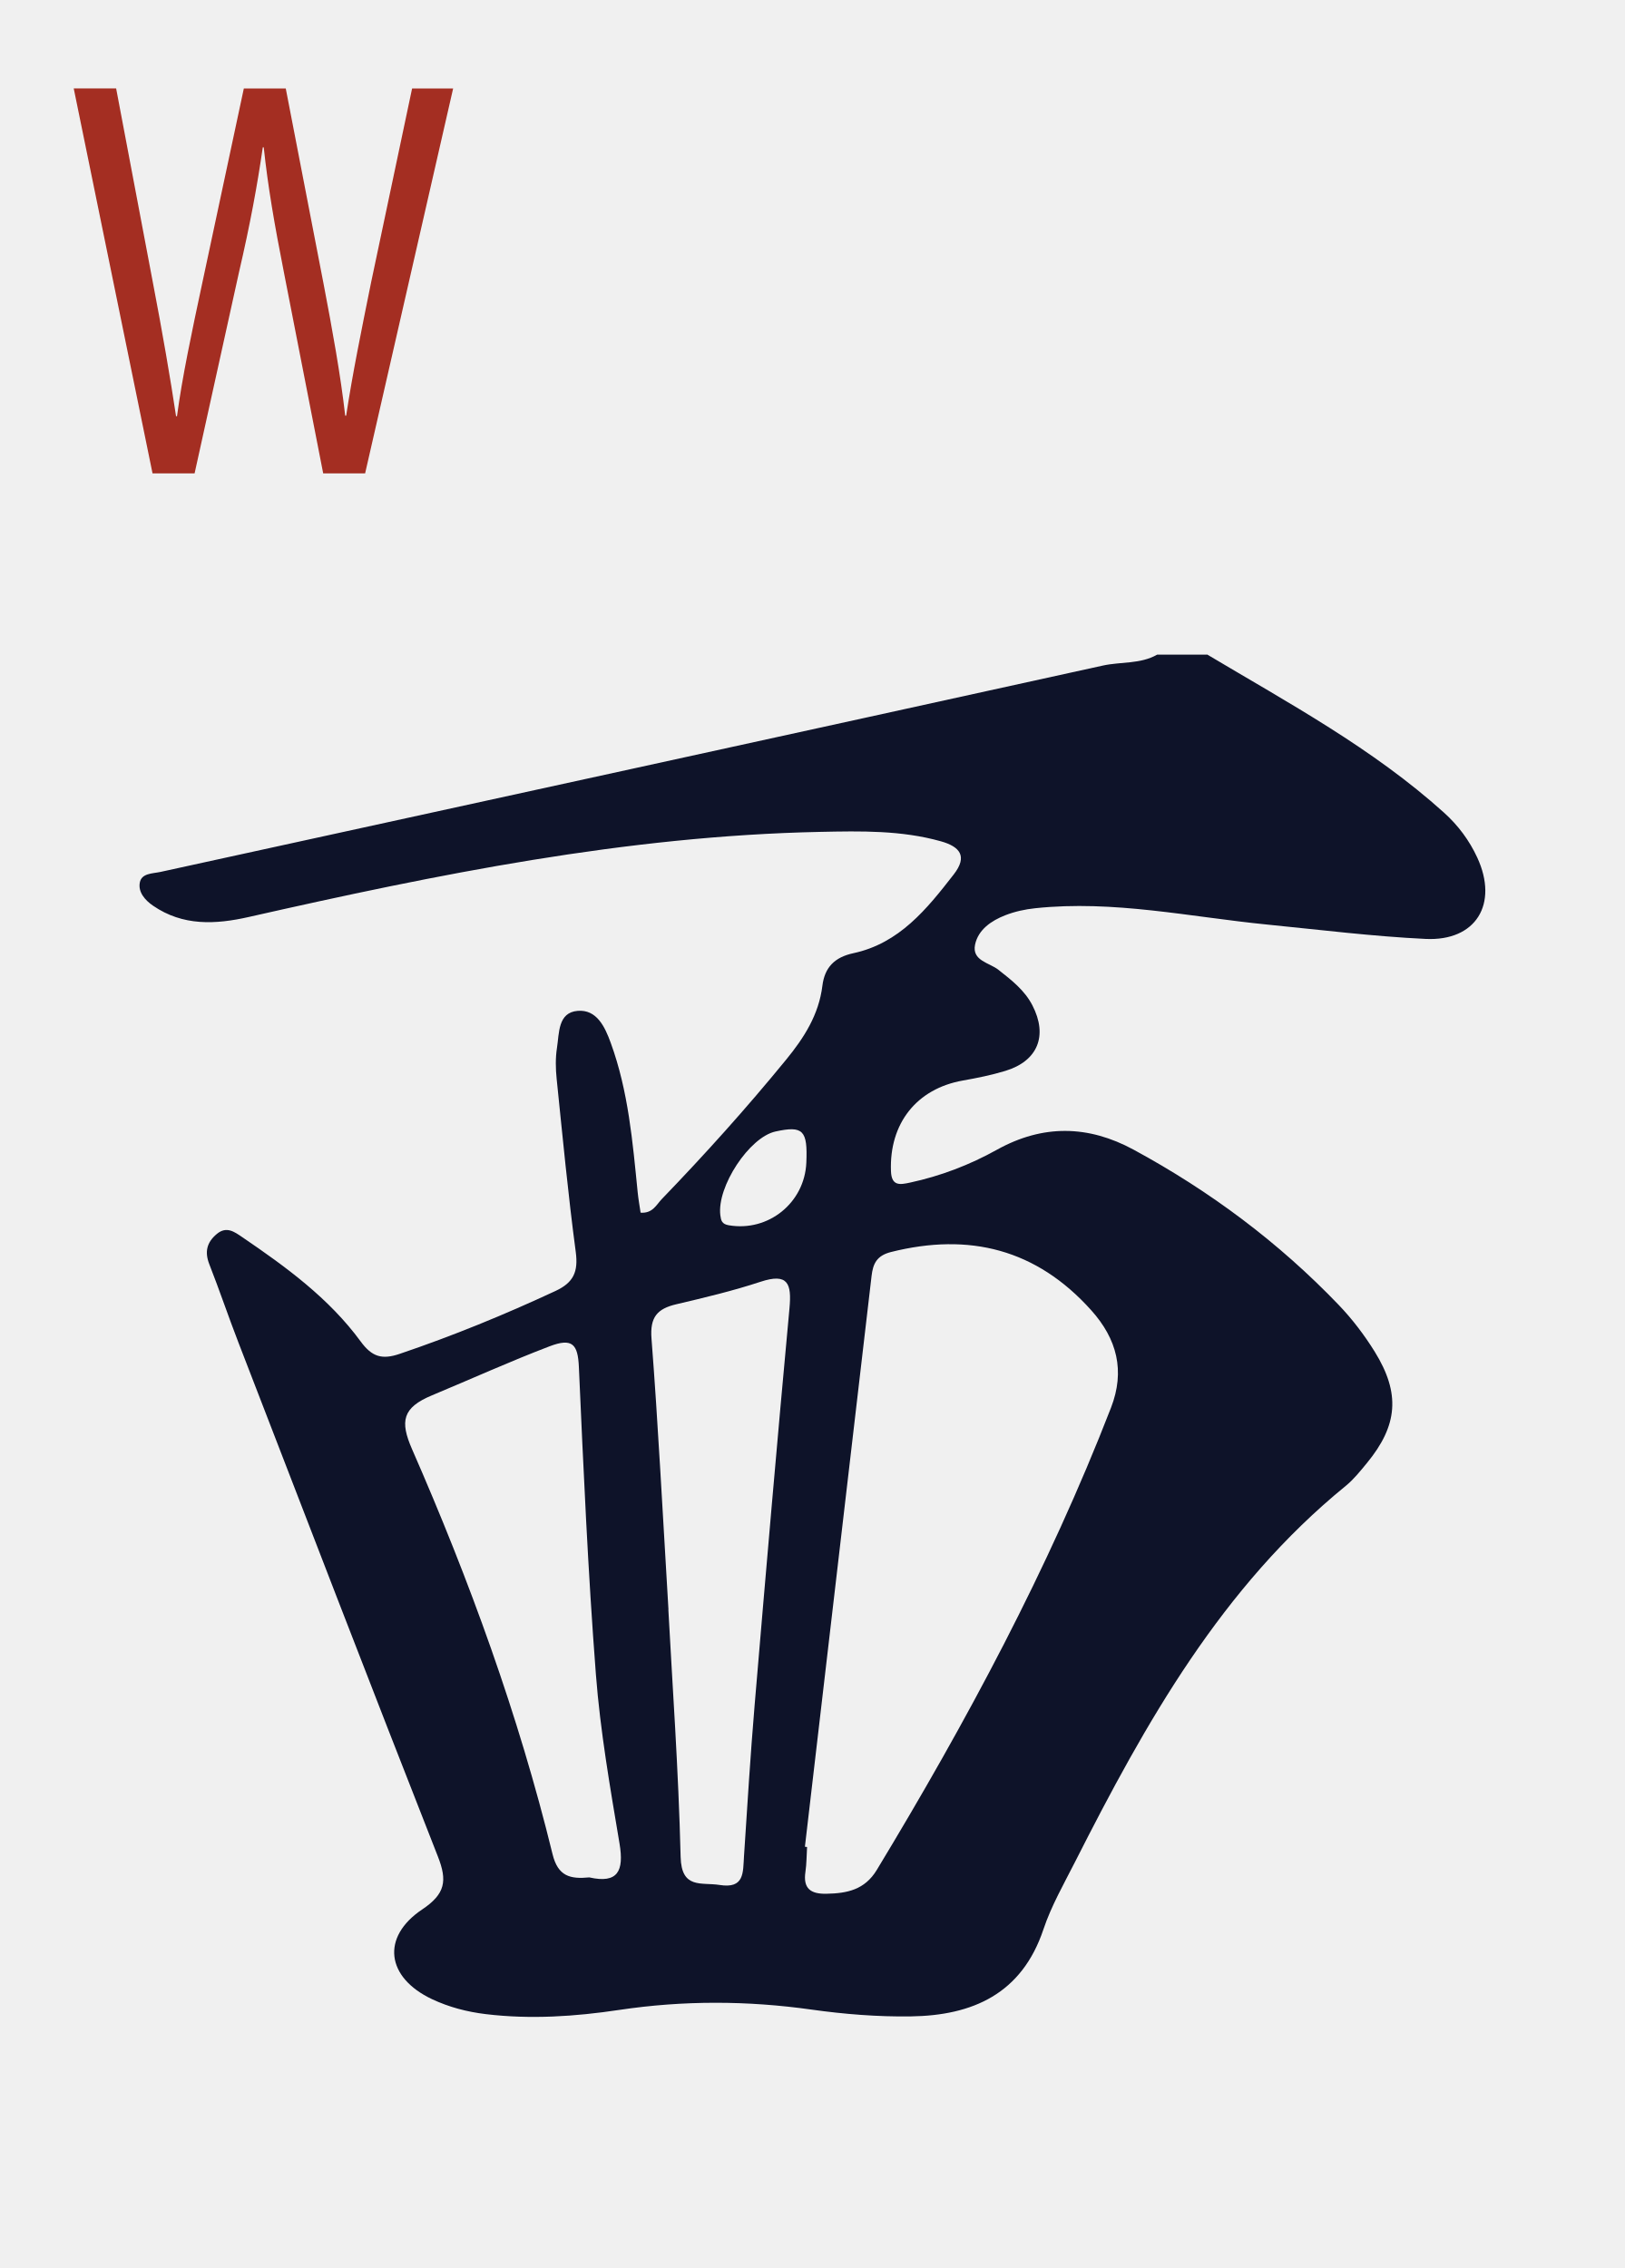
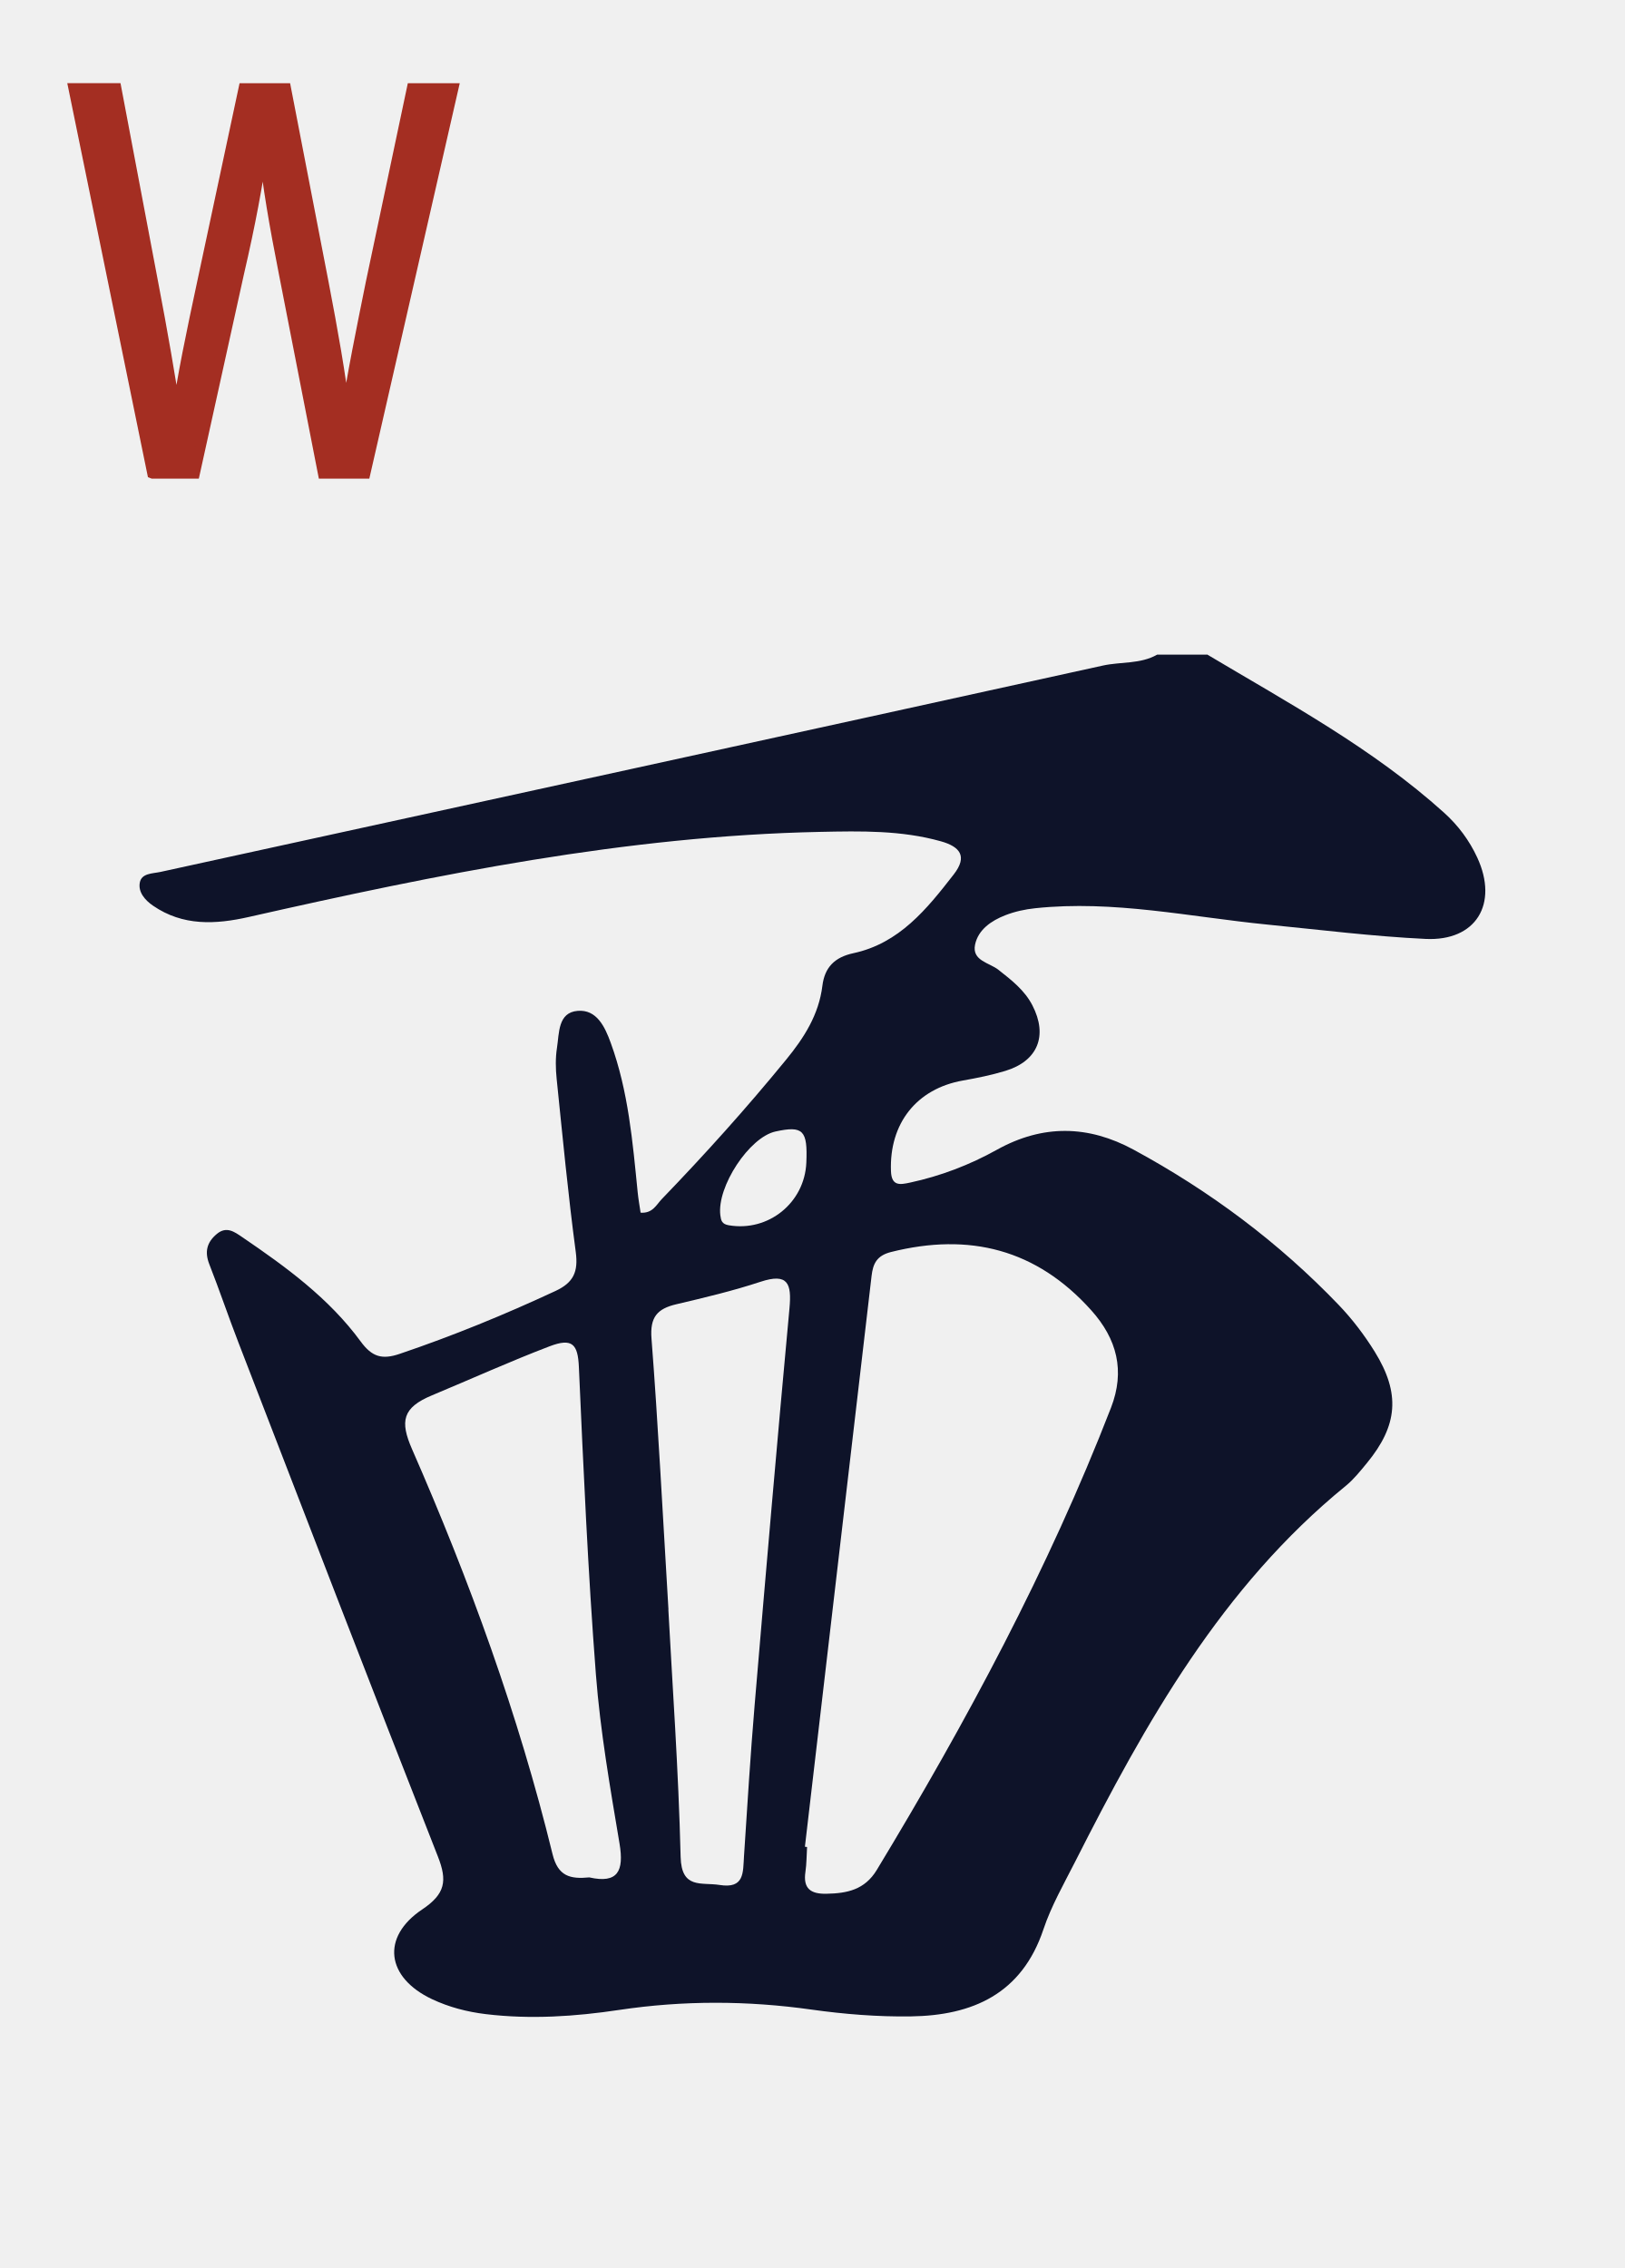
<svg xmlns="http://www.w3.org/2000/svg" id="Layer_1" data-name="Layer 1" viewBox="0 0 308.499 430.712" version="1.1" width="308.499" height="430.712">
  <defs id="defs1">
    <style id="style1">
      .cls-1 {
        fill: #fff;
      }

      .cls-2 {
        fill: #0e1329;
      }

      .cls-3 {
        fill: #831618;
      }
    </style>
  </defs>
  <g id="g2" transform="translate(-92.77996,-24.63989)" style="fill:none">
    <path d="m 401.27,291.39 c 0,-77.26 0.02,-154.52 0,-231.78 0,-10.23 -3.92,-18.78 -11.41,-25.72 -7.13,-6.62 -15.7,-9.27 -25.28,-9.25 -19.92,0.03 -39.84,0.03 -59.76,0.03 -58.61,0 -117.22,-0.02 -175.83,-0.03 -11.25,0 -20.56,4.3 -27.93,12.8 -6.22,7.16 -8.29,15.61 -8.28,24.93 0.08,59.07 0.04,118.14 0.04,177.2 0,49.28 -0.01,98.56 0,147.85 0,11.62 -0.06,23.25 0.17,34.87 0.17,8.15 3.5,15.14 8.97,21.14 8.01,8.79 18.14,11.81 29.79,11.79 72.42,-0.12 144.85,-0.03 217.27,-0.1 7.93,-0.01 15.93,0.83 23.79,-0.63 16.91,-3.15 28.43,-17.49 28.44,-35.31 0.03,-42.6 -0.01,-85.2 -0.01,-127.81 z m -2.41,-51.45 h -0.05 c 0,58.95 0,117.9 0,176.85 0,4.97 -0.29,9.89 -2.05,14.62 -4.77,12.86 -17.1,21.24 -31.42,21.24 -76.68,0 -153.37,-0.02 -230.04,-0.03 -2.54,0 -5.07,0.06 -7.6,-0.03 -18.05,-0.64 -31.62,-14.17 -32.34,-32.2 -0.03,-0.92 -0.02,-1.84 -0.02,-2.76 0,-118.48 0.02,-236.95 -0.03,-355.43 0,-9.66 2.6,-18.14 9.55,-25.07 6.91,-6.88 15.25,-9.94 24.95,-9.93 56.53,0.06 113.07,0.03 169.6,0.03 22.11,0 44.22,-0.09 66.32,0.03 16.42,0.09 29.42,10.83 32.51,26.54 0.83,4.21 0.62,8.48 0.62,12.74 0,57.8 0,115.6 0,173.4 z" id="path1" style="fill:none" />
    <path class="cls-1" d="m 398.86,239.93 h -0.05 c 0,58.95 0,117.9 0,176.85 0,4.97 -0.29,9.89 -2.05,14.62 -4.77,12.86 -17.1,21.24 -31.42,21.24 -76.68,0 -153.37,-0.02 -230.04,-0.03 -2.54,0 -5.07,0.06 -7.6,-0.03 -18.05,-0.64 -31.62,-14.17 -32.34,-32.2 -0.03,-0.92 -0.02,-1.84 -0.02,-2.76 0,-118.48 0.02,-236.95 -0.03,-355.43 0,-9.66 2.6,-18.14 9.55,-25.07 6.91,-6.88 15.25,-9.94 24.95,-9.93 56.53,0.06 113.07,0.03 169.6,0.03 22.11,0 44.22,-0.09 66.32,0.03 16.42,0.09 29.42,10.83 32.51,26.54 0.83,4.21 0.62,8.48 0.62,12.74 0,57.8 0,115.6 0,173.4 z" id="path2" style="fill:none" />
  </g>
-   <path class="cls-3" d="M 28.961,89.884 14,16.795 h 8.053 l 6.998,36.976 c 1.752,9.114 3.325,18.217 4.379,25.271 H 33.608 c 0.965,-7.265 2.797,-15.936 4.817,-25.371 l 7.874,-36.866 h 7.963 l 7.177,37.087 c 1.662,8.671 3.235,17.353 4.111,25.05 h 0.179 c 1.224,-8.029 2.887,-16.157 4.728,-25.271 l 7.793,-36.866 h 7.793 L 69.331,89.895 H 61.368 L 53.932,51.833 C 52.091,42.509 50.866,35.355 50.08,27.979 h -0.179 c -1.055,7.265 -2.359,14.418 -4.549,23.854 l -8.401,38.062 h -7.963 z" id="path3" style="stroke-width:0.995;fill:#a42e22;fill-opacity:1" />
+   <path class="cls-3" d="M 28.961,89.884 14,16.795 h 8.053 l 6.998,36.976 c 1.752,9.114 3.325,18.217 4.379,25.271 H 33.608 c 0.965,-7.265 2.797,-15.936 4.817,-25.371 l 7.874,-36.866 h 7.963 l 7.177,37.087 c 1.662,8.671 3.235,17.353 4.111,25.05 h 0.179 c 1.224,-8.029 2.887,-16.157 4.728,-25.271 l 7.793,-36.866 h 7.793 L 69.331,89.895 H 61.368 L 53.932,51.833 C 52.091,42.509 50.866,35.355 50.08,27.979 h -0.179 c -1.055,7.265 -2.359,14.418 -4.549,23.854 l -8.401,38.062 h -7.963 z" id="path3" style="stroke-width:2;fill:#a42e22;fill-opacity:1;stroke:#a42e22;stroke-opacity:1;stroke-dasharray:none" />
  <path class="cls-2" d="m 229.21,124.29 c 15.52,9.25 31.47,17.85 45.01,30.06 2.68,2.42 4.8,5.28 6.29,8.51 4.07,8.82 -0.25,15.91 -9.81,15.45 -10.02,-0.48 -20.01,-1.73 -30.01,-2.72 -14.68,-1.45 -29.23,-4.69 -44.11,-3.11 -1.93,0.2 -3.9,0.63 -5.71,1.34 -2.63,1.03 -5.12,2.72 -5.72,5.57 -0.64,3.07 2.73,3.43 4.43,4.78 2.5,1.97 4.98,3.88 6.46,6.76 2.97,5.76 1.02,10.57 -5.14,12.44 -2.63,0.8 -5.35,1.35 -8.06,1.83 -8.79,1.55 -14,8.16 -13.66,17.22 0.11,2.88 1.73,2.57 3.6,2.17 5.83,-1.25 11.36,-3.37 16.53,-6.25 8.71,-4.84 17.34,-4.67 25.94,-0.01 14.48,7.85 27.56,17.6 38.96,29.5 2.57,2.68 4.87,5.71 6.83,8.87 4.91,7.93 4.39,14 -1.48,21.14 -1.25,1.52 -2.5,3.09 -4.01,4.33 -23.55,19.19 -37.99,44.92 -51.4,71.39 -2.14,4.22 -4.53,8.38 -6.02,12.84 -4.11,12.27 -13.46,16.37 -25.19,16.53 -6.28,0.09 -12.62,-0.42 -18.84,-1.29 -12.2,-1.72 -24.33,-1.76 -36.51,0.06 -8.4,1.26 -16.85,1.82 -25.34,0.8 -3.56,-0.43 -6.98,-1.32 -10.21,-2.84 -8.68,-4.09 -9.75,-11.77 -1.86,-17.05 4.39,-2.94 4.78,-5.44 2.97,-10.04 -12.76,-32.45 -25.28,-65 -37.84,-97.52 -1.92,-4.96 -3.62,-10 -5.56,-14.95 -0.93,-2.37 -0.48,-4.18 1.43,-5.77 1.83,-1.52 3.34,-0.39 4.8,0.6 8.33,5.67 16.49,11.61 22.51,19.83 2.13,2.91 4.03,3.5 7.4,2.35 10.1,-3.42 19.92,-7.44 29.58,-11.94 3.44,-1.6 4.35,-3.64 3.86,-7.39 -1.46,-10.93 -2.5,-21.93 -3.63,-32.9 -0.2,-1.94 -0.24,-3.96 0.06,-5.88 0.44,-2.8 0.16,-6.72 3.93,-7.03 3.62,-0.3 5.17,3.02 6.28,6.08 3.35,9.18 4.16,18.81 5.12,28.42 0.13,1.3 0.37,2.58 0.55,3.83 2.3,0.16 2.99,-1.51 4.01,-2.57 8.21,-8.51 16.11,-17.3 23.6,-26.46 3.45,-4.21 6.23,-8.57 6.91,-14.07 0.43,-3.47 2.3,-5.41 5.88,-6.18 8.72,-1.87 13.95,-8.38 19.06,-14.96 2.71,-3.48 1.12,-5.29 -2.44,-6.29 -7.51,-2.11 -15.2,-1.95 -22.88,-1.79 -36.87,0.76 -72.76,8.07 -108.53,16.16 -6.32,1.43 -12.51,1.76 -18.19,-2.14 -1.53,-1.05 -2.86,-2.58 -2.51,-4.4 0.34,-1.79 2.41,-1.69 3.9,-2.01 59.66,-13.05 119.32,-26.06 178.95,-39.19 3.44,-0.76 7.12,-0.25 10.33,-2.08 h 9.46 z m -76.38,226.42 c 0.14,0.02 0.28,0.03 0.42,0.05 -0.1,1.57 -0.08,3.16 -0.31,4.71 -0.48,3.19 1,4.23 3.98,4.17 3.91,-0.07 7.27,-0.74 9.56,-4.51 17.03,-28.15 32.56,-57.05 44.48,-87.79 2.71,-7 1.15,-13.05 -3.76,-18.52 -10.4,-11.59 -23.13,-14.79 -38.02,-11.05 -2.73,0.69 -3.41,2.25 -3.68,4.52 -4.22,36.14 -8.44,72.28 -12.66,108.42 z m -40.9,5.83 c 5.37,1.2 6.59,-1.19 5.71,-6.42 -1.79,-10.67 -3.66,-21.38 -4.49,-32.15 -1.5,-19.42 -2.36,-38.9 -3.23,-58.37 -0.19,-4.35 -1.26,-5.56 -5.55,-3.93 -7.55,2.88 -14.89,6.21 -22.33,9.31 -5.62,2.34 -6.13,4.91 -3.8,10.23 10.91,24.92 20.21,50.45 26.68,76.91 1.03,4.22 3.36,4.77 7.01,4.41 z m 14.98,-50.87 c 0.74,13.93 1.93,30.43 2.33,46.95 0.15,6.2 3.95,4.8 7.4,5.35 4.75,0.76 4.43,-2.38 4.63,-5.4 0.63,-9.62 1.22,-19.25 2.03,-28.85 2.12,-25.1 4.28,-50.2 6.61,-75.28 0.43,-4.68 -0.27,-6.75 -5.53,-5.01 -5.22,1.72 -10.6,3 -15.96,4.26 -3.61,0.85 -5.03,2.43 -4.71,6.52 1.26,16.28 2.08,32.6 3.22,51.48 z m 26.2,-84.87 c 0.27,-6.16 -0.62,-7.06 -5.85,-5.92 -4.98,1.08 -11.16,10.48 -10.48,15.91 0.13,1 0.29,1.68 1.61,1.9 7.48,1.28 14.39,-4.24 14.72,-11.89 z" id="path4" />
</svg>
